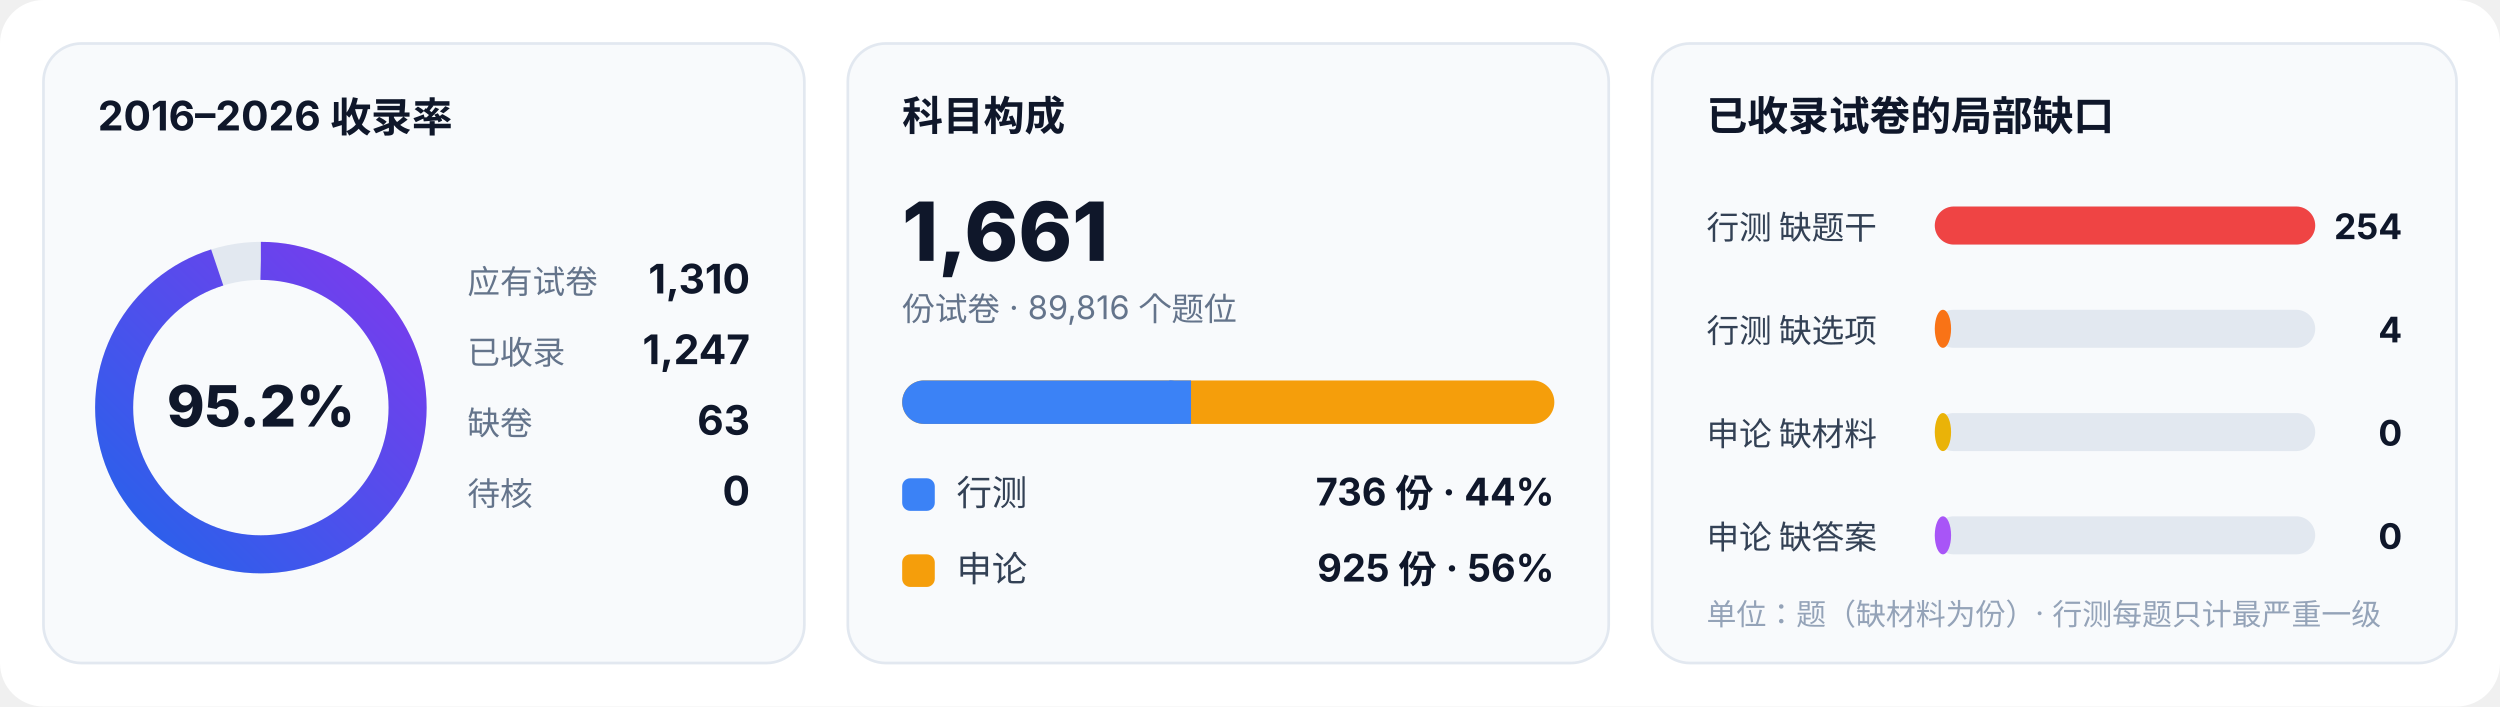
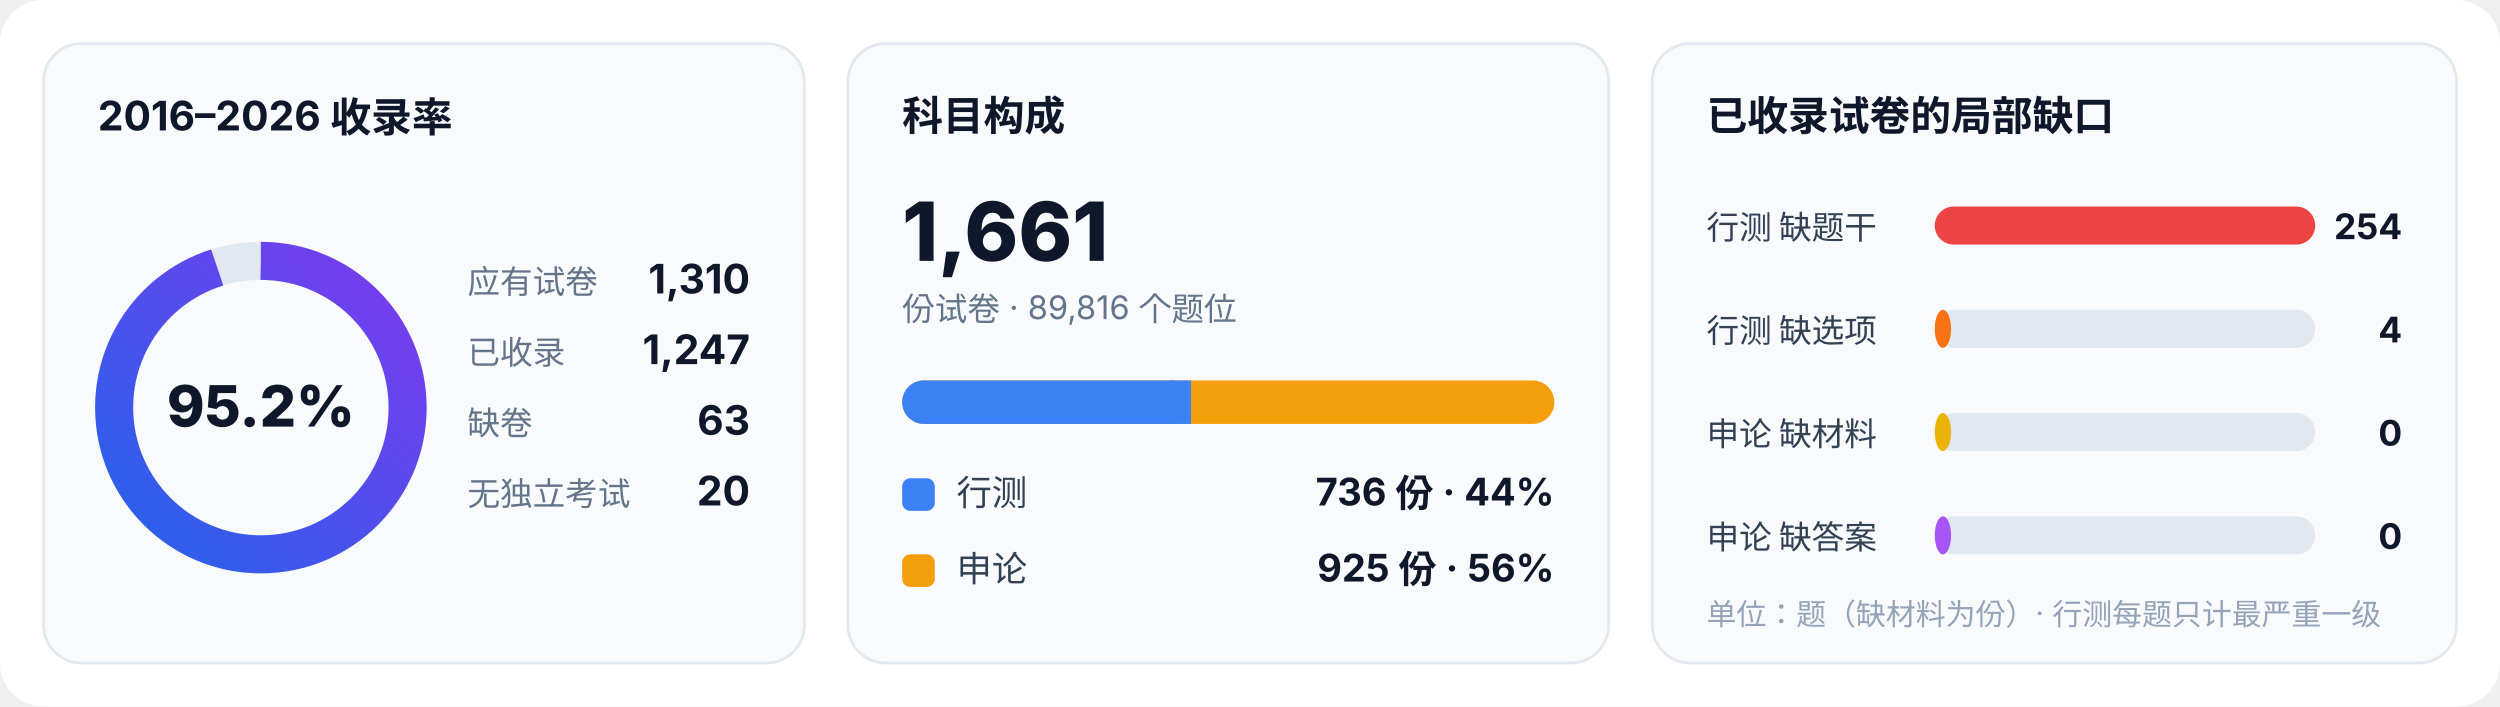
<svg xmlns="http://www.w3.org/2000/svg" width="920" height="260" viewBox="0 0 920 260" font-family="-apple-system,BlinkMacSystemFont,'Segoe UI','PingFang SC','Microsoft YaHei',sans-serif">
  <defs>
    <linearGradient id="ring" x1="0" y1="0" x2="1" y2="1">
      <stop offset="0" stop-color="#2563eb" />
      <stop offset="1" stop-color="#7c3aed" />
    </linearGradient>
  </defs>
  <rect width="920" height="260" rx="16" fill="#ffffff" />
  <rect x="16" y="16" width="280" height="228" rx="14" fill="#f8fafc" stroke="#e2e8f0" />
  <text x="36" y="48" font-size="15" font-weight="700" fill="#0f172a">2016–2026 收录率</text>
  <circle cx="96" cy="150" r="54" fill="none" stroke="#e2e8f0" stroke-width="14" />
  <circle cx="96" cy="150" r="54" fill="none" stroke="url(#ring)" stroke-width="14" stroke-linecap="butt" stroke-dasharray="323.0 339.3" transform="rotate(-90 96 150)" />
  <text x="96" y="157" font-size="21" font-weight="800" fill="#0f172a" text-anchor="middle">95.2%</text>
  <text x="172" y="108" font-size="12" fill="#64748b">应有试卷</text>
  <text x="276" y="108" font-size="15" font-weight="700" fill="#0f172a" text-anchor="end">1,310</text>
  <text x="172" y="134" font-size="12" fill="#64748b">已收录</text>
  <text x="276" y="134" font-size="15" font-weight="700" fill="#0f172a" text-anchor="end">1,247</text>
  <text x="172" y="160" font-size="12" fill="#64748b">缺卷</text>
  <text x="276" y="160" font-size="15" font-weight="700" fill="#0f172a" text-anchor="end">63</text>
-   <text x="172" y="186" font-size="12" fill="#64748b">待核</text>
-   <text x="276" y="186" font-size="15" font-weight="700" fill="#0f172a" text-anchor="end">0</text>
+   <text x="172" y="186" font-size="12" fill="#64748b">无独立考试</text>
+   <text x="276" y="186" font-size="15" font-weight="700" fill="#0f172a" text-anchor="end">20</text>
  <rect x="312" y="16" width="280" height="228" rx="14" fill="#f8fafc" stroke="#e2e8f0" />
  <text x="332" y="48" font-size="15" font-weight="700" fill="#0f172a">科目构成</text>
  <text x="332" y="96" font-size="30" font-weight="800" fill="#0f172a">1,661</text>
  <text x="332" y="118" font-size="12" fill="#64748b">份试卷 · 89,816 个题位</text>
  <rect x="332" y="140" width="240" height="16" rx="8" fill="#f59e0b" />
  <rect x="332" y="140" width="106.3" height="16" rx="8" fill="#3b82f6" />
  <rect x="430.3" y="140" width="8" height="16" fill="#3b82f6" />
  <rect x="332" y="176" width="12" height="12" rx="3" fill="#3b82f6" />
  <text x="352" y="186" font-size="13" fill="#334155">行测</text>
  <text x="572" y="186" font-size="14" font-weight="700" fill="#0f172a" text-anchor="end">736 份 · 44%</text>
  <rect x="332" y="204" width="12" height="12" rx="3" fill="#f59e0b" />
  <text x="352" y="214" font-size="13" fill="#334155">申论</text>
  <text x="572" y="214" font-size="14" font-weight="700" fill="#0f172a" text-anchor="end">925 份 · 56%</text>
  <rect x="608" y="16" width="296" height="228" rx="14" fill="#f8fafc" stroke="#e2e8f0" />
  <text x="628" y="48" font-size="15" font-weight="700" fill="#0f172a">已收录试卷的局部缺口</text>
  <text x="628" y="88" font-size="12" fill="#334155">行测 缺题干</text>
  <rect x="712" y="76" width="140" height="14" rx="7" fill="#e2e8f0" />
  <rect x="712" y="76" width="140.0" height="14" rx="7" fill="#ef4444" />
  <text x="884" y="88" font-size="13" font-weight="700" fill="#0f172a" text-anchor="end">254</text>
  <text x="628" y="126" font-size="12" fill="#334155">行测 缺选项</text>
  <rect x="712" y="114" width="140" height="14" rx="7" fill="#e2e8f0" />
  <rect x="712" y="114" width="6.0" height="14" rx="7" fill="#f97316" />
  <text x="884" y="126" font-size="13" font-weight="700" fill="#0f172a" text-anchor="end">4</text>
  <text x="628" y="164" font-size="12" fill="#334155">申论 缺材料</text>
  <rect x="712" y="152" width="140" height="14" rx="7" fill="#e2e8f0" />
  <rect x="712" y="152" width="6.0" height="14" rx="7" fill="#eab308" />
  <text x="884" y="164" font-size="13" font-weight="700" fill="#0f172a" text-anchor="end">0</text>
  <text x="628" y="202" font-size="12" fill="#334155">申论 缺答案</text>
  <rect x="712" y="190" width="140" height="14" rx="7" fill="#e2e8f0" />
  <rect x="712" y="190" width="6.0" height="14" rx="7" fill="#a855f7" />
  <text x="884" y="202" font-size="13" font-weight="700" fill="#0f172a" text-anchor="end">0</text>
  <text x="628" y="230" font-size="11" fill="#94a3b8">单位：题（缺材料为份）· 行测每题只计最严重一级</text>
</svg>
